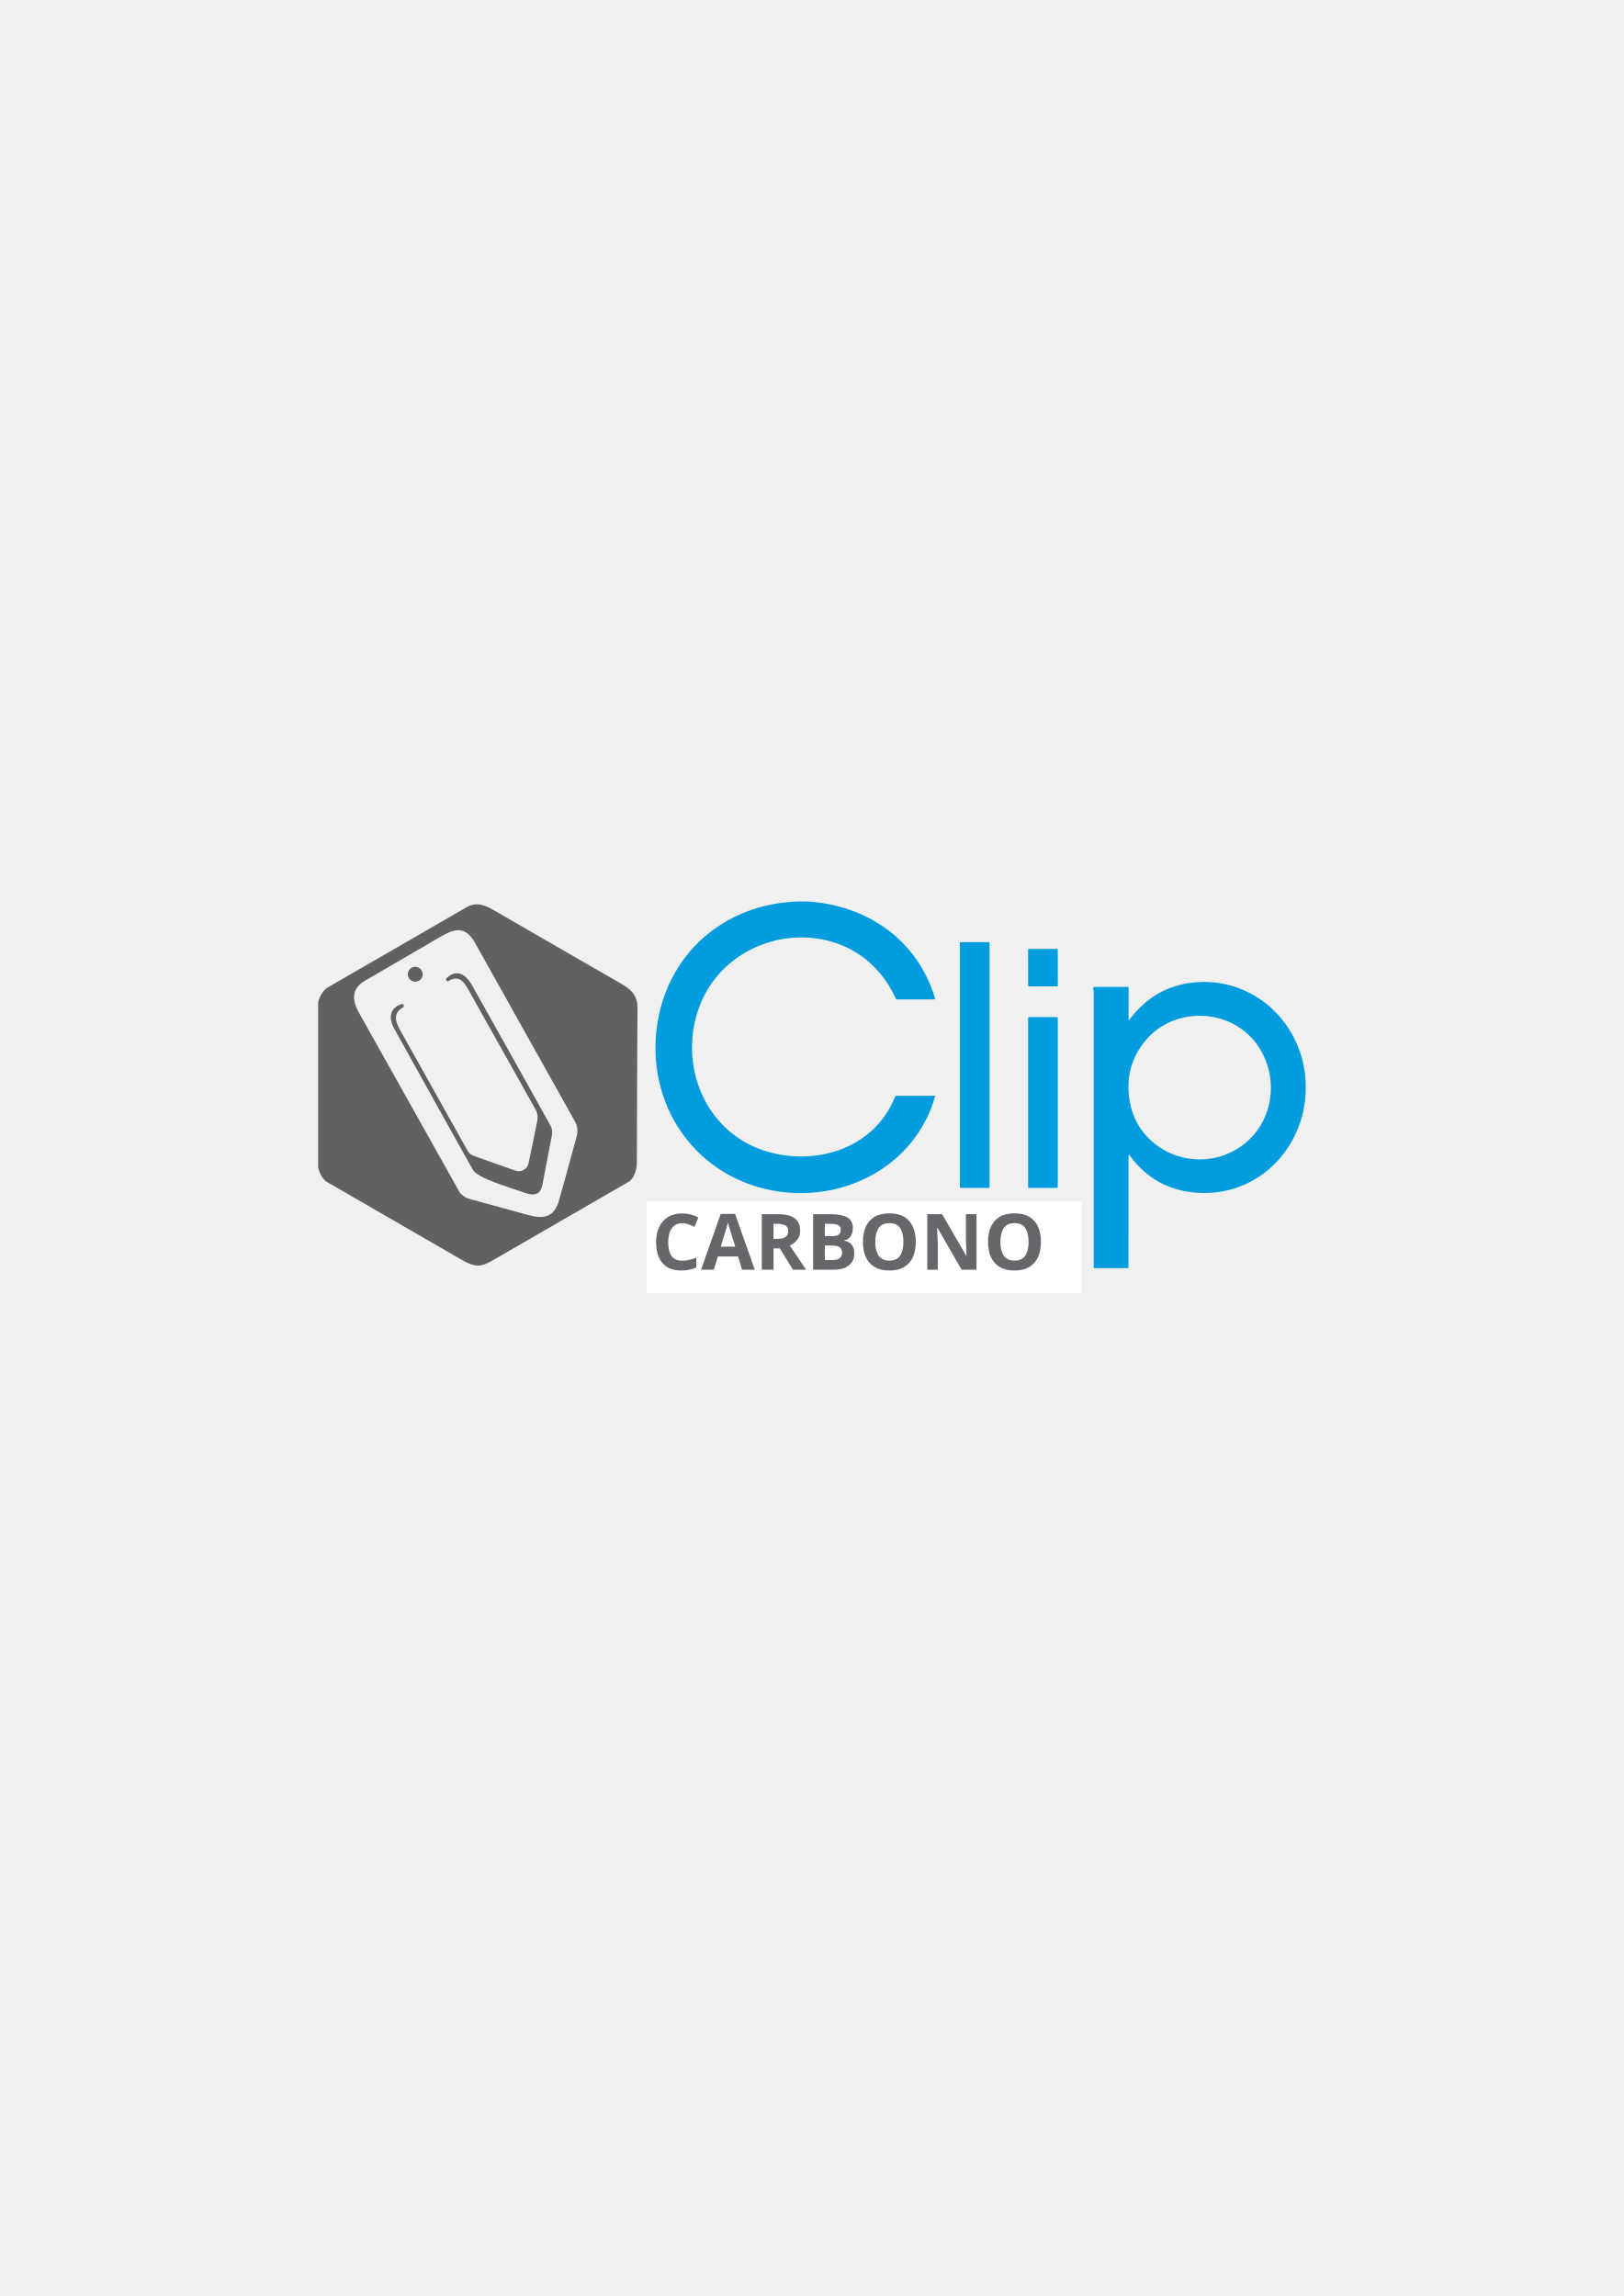
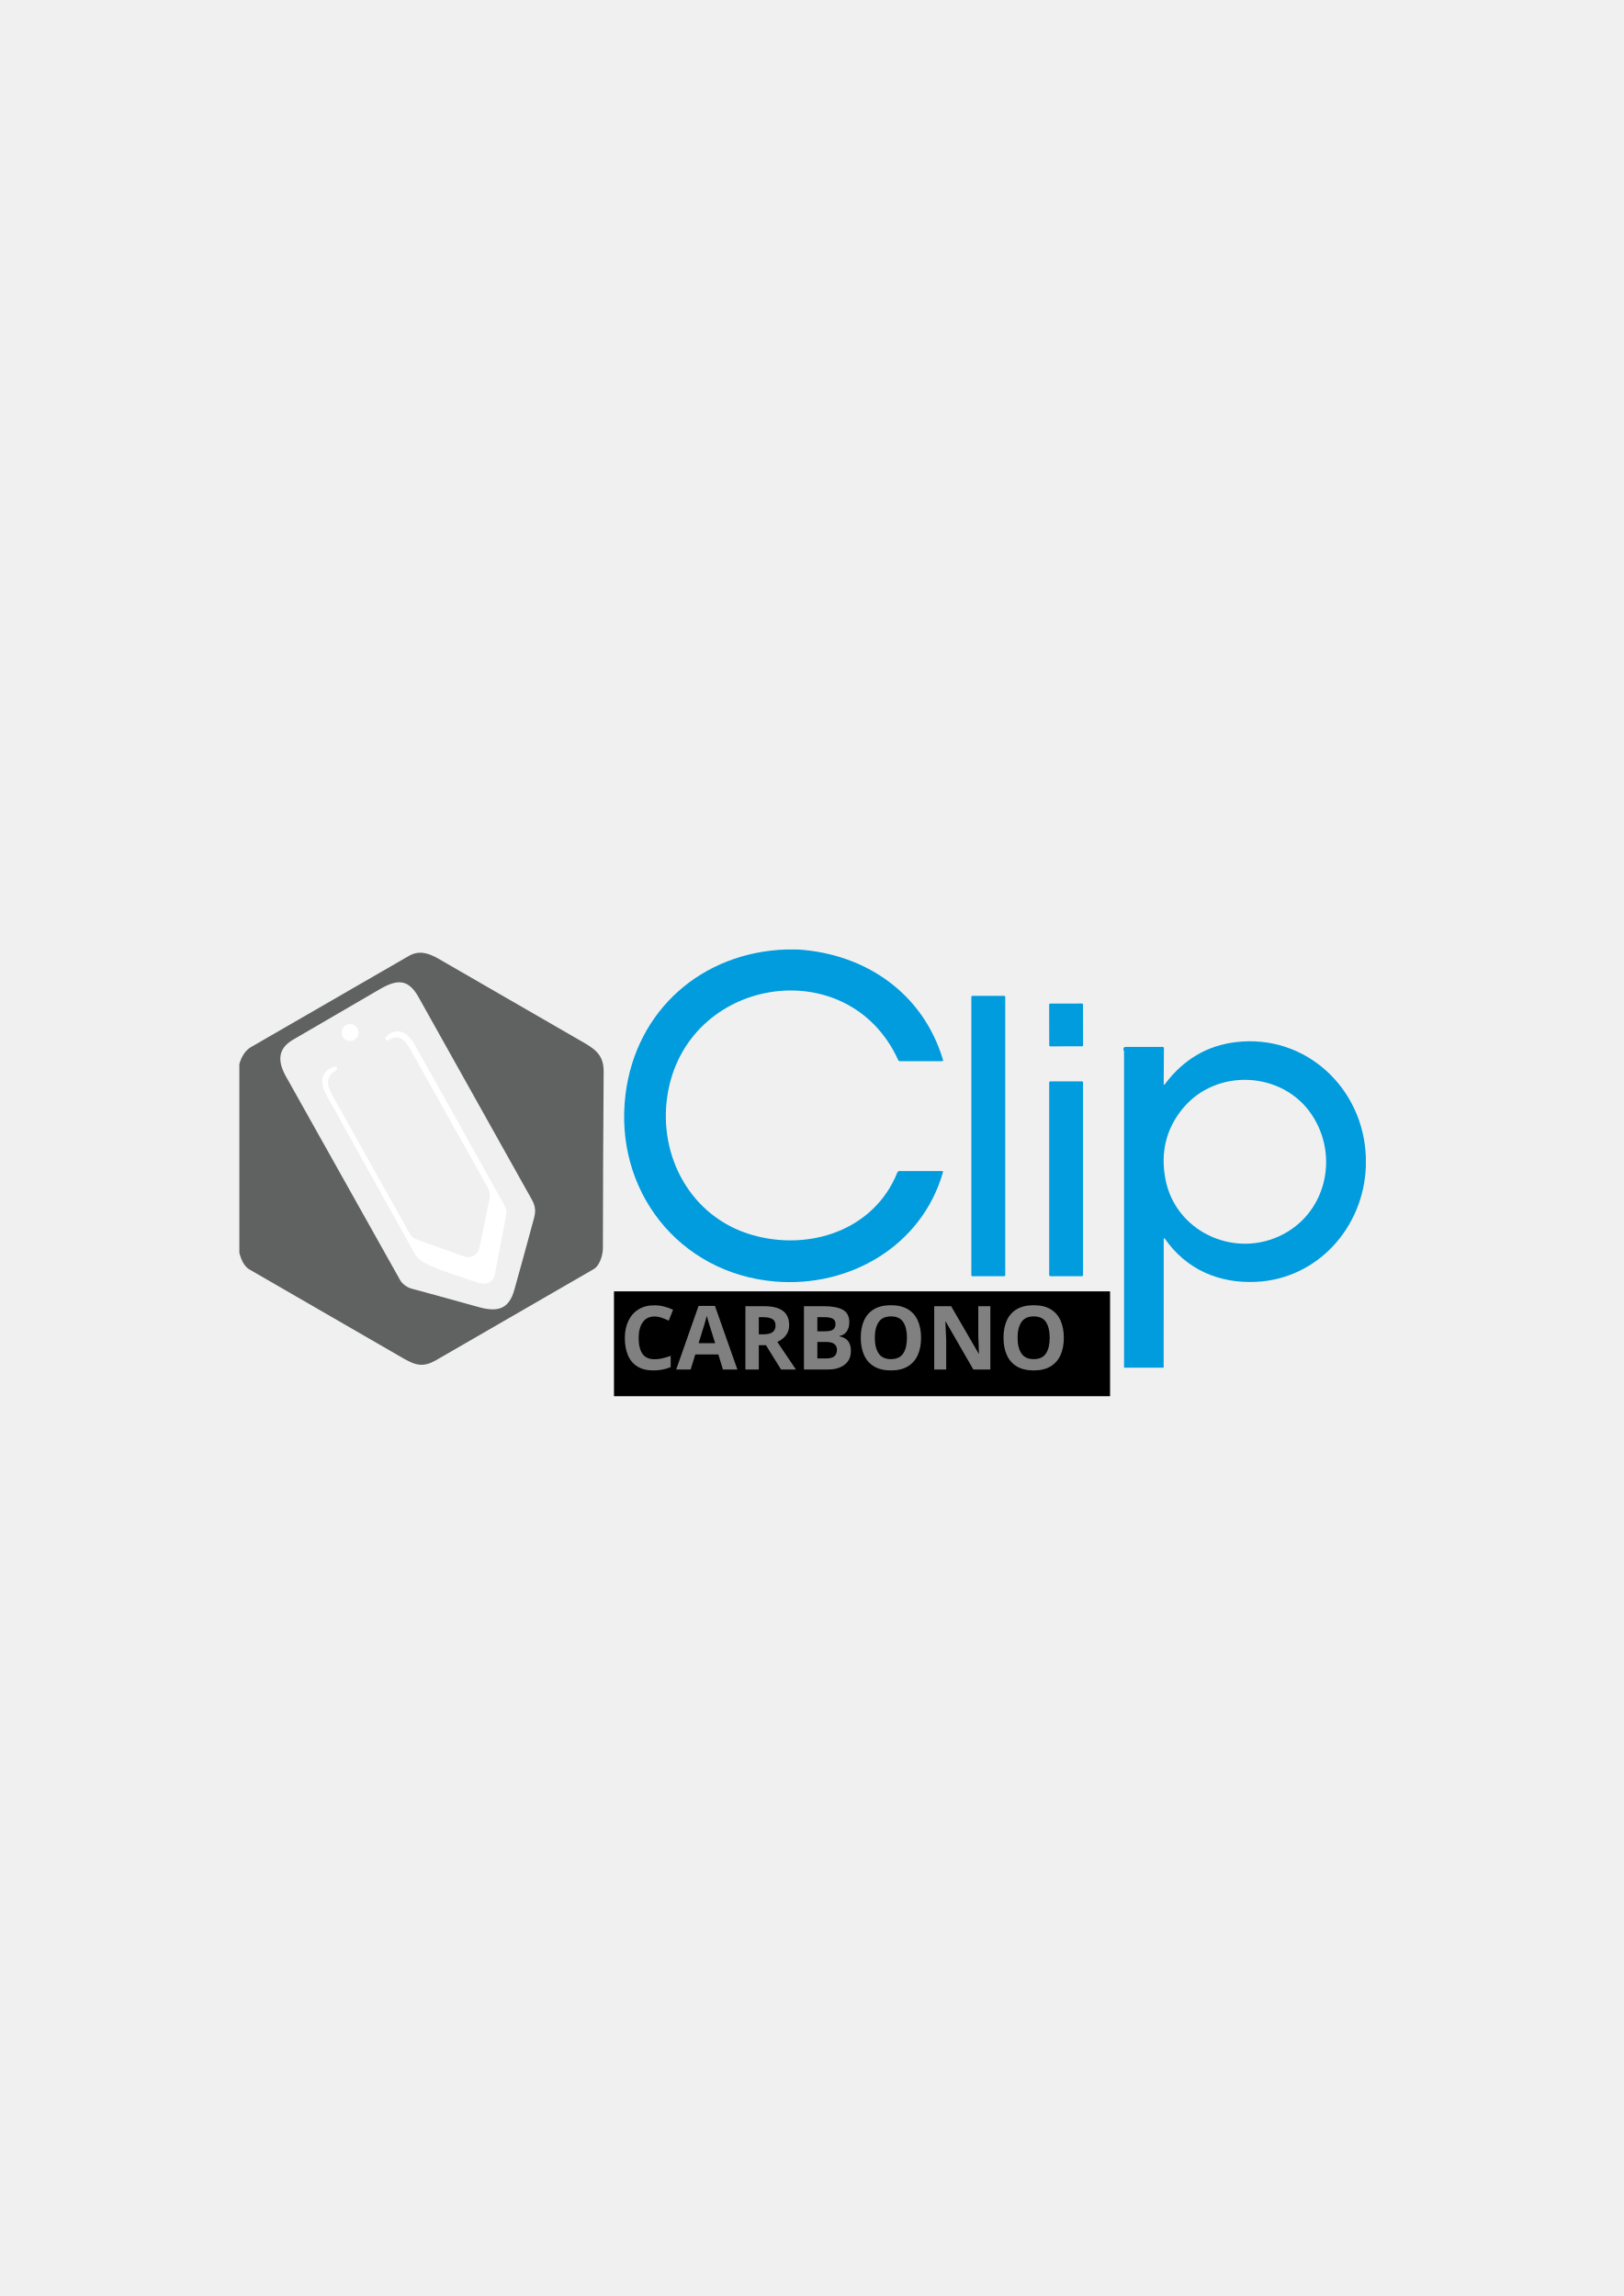
<svg xmlns="http://www.w3.org/2000/svg" width="297mm" height="420mm" viewBox="0 0 297 420" version="1.1" id="svg5">
  <defs id="defs2">
    <rect x="143.882" y="428.08" width="577.907" height="258.037" id="rect236" />
    <rect x="143.882" y="428.08" width="577.907" height="258.037" id="rect236-8" />
    <rect x="356.032" y="0" width="278.544" height="63.456" id="rect366-7-9-4-8" />
  </defs>
  <g id="layer1">
-     <g id="g9022-2" transform="matrix(0.3810518,0,0,0.3810518,52.85601,160.3352)">
-       <path fill="#009cde" d="m 244.09,12 h 4.93 c 28.62,1.85 52.69,18.48 61.06,46.47 Q 310.24,59 309.69,59 H 292 q -0.56,0 -0.79,-0.5 c -21.07,-46.23 -89.54,-35.01 -97.12,15.08 -3.87,25.59 9.99,50.97 35.34,58.45 24.17,7.13 51.64,-1.77 61.42,-26.18 a 0.96,0.95 10.8 0 1 0.89,-0.6 h 17.98 q 0.47,0 0.34,0.45 c -8.93,31.24 -39.5,48.67 -70.68,46.02 C 198.85,148.28 171.44,113.23 176.5,72.85 180.93,37.51 208.67,13.18 244.09,12 Z" id="path220-5" />
-       <path fill="#5f6261" d="M 14,139.67 V 60.22 q 1.47,-5.18 5,-7.21 33.13,-19.13 66.25,-38.26 c 4.28,-2.47 8.19,-1.36 12.56,1.15 q 30.84,17.74 61.64,35.59 c 5.33,3.09 7.89,5.91 7.84,12.01 q -0.28,37.12 -0.32,74.25 c 0,2.99 -1.47,7.38 -3.77,8.71 q -33.18,19.21 -66.39,38.36 c -5.11,2.95 -8.34,2.4 -13.57,-0.61 Q 50.76,165.48 18.31,146.69 15.37,144.98 14,139.67 Z m 67.65,11.47 c 0.91,1.62 2.96,3.08 4.73,3.56 q 14.06,3.8 28.1,7.73 c 7.86,2.19 12.86,1.28 15.23,-7.22 q 4.23,-15.12 8.31,-30.28 c 0.8,-3.01 0.46,-5.15 -0.97,-7.7 Q 113.17,74.64 89.38,32.02 c -4.29,-7.68 -8.94,-7.58 -16.3,-3.3 Q 54.83,39.35 36.57,49.97 c -6.54,3.81 -6.49,9.17 -2.95,15.49 q 24.04,42.82 48.03,85.68 z" id="path222-2" />
-       <rect fill="#009cde" x="322" y="31.51" width="14.26" height="117.98" rx="0.43" id="rect224-5" />
-       <rect fill="#009cde" x="354.683" y="35.382" transform="rotate(-0.1)" width="14.24" height="18" rx="0.42" id="rect226-2" />
-       <circle fill="#5f6261" cx="60.59" cy="46.93" r="3.57" id="circle228-2" />
-       <path fill="#5f6261" d="m 108.69,141.21 a 4.77,4.77 0 0 0 6.27,-3.48 q 2.13,-9.87 4.23,-20.54 0.56,-2.82 -0.82,-5.28 Q 102.06,82.77 85.72,53.66 c -2.23,-3.97 -4.84,-6.19 -9.19,-3.43 a 0.59,0.6 52.9 0 1 -0.75,-0.1 q -0.73,-0.78 -0.19,-1.29 c 5.05,-4.78 9.34,-1.8 12.23,3.34 q 19.19,34.09 37.76,67.53 a 6.21,6.17 35.9 0 1 0.67,4.11 q -2.26,12.16 -4.64,24.34 c -0.91,4.63 -4.09,5.22 -8.18,3.76 -8.44,-3 -22.84,-6.94 -25.21,-11.18 Q 69.24,106.83 50.4,72.84 c -2.63,-4.76 -2.07,-9.83 3.62,-11.57 q 0.99,-0.31 1.09,0.85 0.03,0.44 -0.35,0.66 c -6.37,3.63 -2.44,9.11 0.22,13.89 q 15.44,27.72 30.97,55.38 0.79,1.4 3.24,2.25 10.08,3.52 19.5,6.91 z" id="path230-7" />
-       <path fill="#009cde" d="m 488,99.32 v 3.99 c -0.95,25.66 -20.29,47.25 -46.03,48.55 -15.74,0.8 -29.52,-5.18 -38.57,-18.19 a 0.25,0.25 0 0 0 -0.45,0.14 L 402.92,188 H 386.25 V 55.04 q 0,-0.3 -0.16,-0.56 -0.2,-0.34 -0.05,-0.89 A 0.81,0.82 8.1 0 1 386.82,53 h 15.69 a 0.52,0.52 0 0 1 0.52,0.52 l -0.09,15 q 0,0.81 0.48,0.17 11.68,-15.54 29.86,-17.71 C 462.7,47.47 486.99,70.39 488,99.32 Z M 410.94,78.94 q -10.55,12.85 -7.24,29.88 c 4.16,21.46 27.88,32.88 47.63,23.94 19.85,-8.97 25.72,-33.63 13.85,-51.32 -12.29,-18.3 -40.16,-19.66 -54.24,-2.5 z" id="path232-2" />
-       <rect fill="#009cde" x="354.76" y="67.5" width="14.24" height="82" rx="0.5" id="rect234-6" />
-       <path fill="#68666a" d="m 183.42,188 h -0.98 q -3.64,0.16 -4.66,-2.03 c -8.74,-18.66 16.19,-31.39 25.92,-13.2 q 0.24,0.47 -0.24,0.68 c -3.86,1.67 -4.03,-1.42 -5.78,-2.94 -12.1,-10.47 -25.49,8.65 -13.9,16.54 q 0.53,0.36 0,0.71 z" id="path236-8" />
-       <path fill="#68666a" d="m 290.93,188 h -0.7 l -3.52,-0.25 a 0.92,0.92 0 0 1 -0.73,-0.44 q -5.27,-8.46 -0.9,-15.97 c 10.27,-17.63 36.25,-0.43 23.91,15.94 q -0.35,0.47 -0.94,0.47 h -3.78 q -0.8,0 -0.2,-0.53 c 6.26,-5.57 5.68,-14.32 -1.6,-18.35 -11.29,-6.26 -21.8,9.56 -11.23,18.37 q 0.34,0.28 -0.01,0.54 z" id="path238-9" />
-       <path fill="#68666a" d="m 362.49,188 q -0.3,0.07 -0.5,0 l -0.68,-0.29 q -0.52,-0.22 -0.08,-0.57 c 9.99,-8.1 1.18,-23.79 -11.07,-18.49 -7.02,3.03 -8.43,13.56 -1.87,18.4 q 0.39,0.29 0.1,0.67 l -0.21,0.28 h -0.97 l -3.08,-0.23 q -0.46,-0.04 -0.74,-0.41 c -12.4,-16.82 14.2,-33.63 24.06,-15.85 2.29,4.14 3.25,17.4 -4.96,16.49 z" id="path240-8" />
-       <path fill="#68666a" d="m 217.11,170.02 q -0.44,-1.23 -0.88,0 l -6.12,17.1 q -0.23,0.63 -0.9,0.63 h -2.62 q -0.63,0 -0.41,-0.59 l 7.8,-21.06 a 2.83,2.83 0 0 1 5.31,-0.01 l 7.85,21.02 q 0.24,0.64 -0.45,0.64 h -2.57 q -0.67,0 -0.9,-0.63 z" id="path242-2" />
-       <path fill="#68666a" d="m 249.92,188 h -0.46 q -1.13,-0.38 -2.47,-0.23 -0.46,0.04 -0.76,-0.31 l -4.47,-5.24 a 1.33,1.34 69.9 0 0 -1.02,-0.47 h -4.24 q -0.5,0 -0.5,0.5 v 4.88 q 0,0.62 -0.62,0.62 h -2.5 q -0.63,0 -0.63,-0.62 v -21.89 q 0,-0.6 0.6,-0.63 c 6.28,-0.32 14.04,-1.22 17.09,3.93 2.74,4.63 1.06,10.13 -3.91,12.4 a 0.61,0.62 56.2 0 0 -0.2,0.98 l 4.7,5.07 q 0.42,0.46 -0.12,0.75 z m -13.93,-19.43 0.02,9.32 a 0.59,0.59 0 0 0 0.59,0.59 l 5.45,-0.01 a 5.16,5.48 89.9 0 0 5.47,-5.17 v -0.18 a 5.16,5.48 89.9 0 0 -5.49,-5.15 l -5.45,0.01 a 0.59,0.59 0 0 0 -0.59,0.59 z" id="path244-5" />
-       <path fill="#68666a" d="m 276.41,188 h -0.45 l -0.41,-0.32 q -0.33,-0.26 -0.1,-0.61 3.35,-5.01 -1.35,-8.98 -0.46,-0.39 -1.07,-0.4 l -11.17,-0.2 q -0.66,-0.02 -0.66,0.65 l 0.07,8.97 q 0.01,0.64 -0.63,0.64 h -2.39 q -0.75,0 -0.75,-0.75 v -21.79 q 0,-0.68 0.68,-0.69 c 6.56,-0.09 21.21,-2.14 17.52,10.05 q -0.14,0.47 0.27,0.75 6.38,4.26 3.83,11.83 -0.18,0.52 -0.72,0.57 z m -15.17,-19.68 0.02,5.78 a 0.24,0.24 0 0 0 0.24,0.24 l 8.13,-0.03 a 3.06,3.09 89.8 0 0 3.08,-3.07 v -0.14 a 3.06,3.09 89.8 0 0 -3.1,-3.05 l -8.13,0.03 a 0.24,0.24 0 0 0 -0.24,0.24 z" id="path246-6" />
-       <path fill="#68666a" d="m 320.21,172.81 0.06,14.3 q 0,0.64 -0.63,0.64 h -2.39 q -0.75,0 -0.75,-0.75 v -21.06 a 1.81,1.81 0 0 1 3.35,-0.94 l 11.83,19.4 a 0.35,0.34 29.2 0 0 0.64,-0.18 l -0.13,-19.06 q -0.01,-0.66 0.65,-0.66 h 2.3 a 0.64,0.64 0 0 1 0.64,0.64 v 21.97 q 0,0.64 -0.64,0.64 h -4.62 q -0.53,0 -0.8,-0.45 l -8.9,-14.66 a 0.33,0.33 0 0 0 -0.61,0.17 z" id="path248-4" />
-       <path fill="#68666a" d="m 198.47,188 h -2.04 l 3.43,-4.39 q 0.29,-0.37 0.76,-0.37 l 2.48,0.03 q 0.67,0 0.51,0.65 -1.06,4.37 -5.14,4.08 z" id="path250-3" />
-       <rect style="fill:#ffffff;fill-opacity:1;stroke:none;stroke-width:1.462;stroke-linecap:round;stroke-dasharray:none;stroke-opacity:1" id="rect5408-8" width="208.739" height="44.129" x="171.628" y="155.871" />
-       <text xml:space="preserve" id="text364-4-9-6-5" style="font-weight:bold;font-size:37.333px;font-family:Nasalization;-inkscape-font-specification:'Nasalization Bold';text-align:center;white-space:pre;shape-inside:url(#rect366-7-9-4-8);display:inline;fill:#68666a;fill-opacity:1;stroke-width:0.945" transform="translate(-220.2906,156.7442)">
-         <tspan x="394.318" y="32.024" id="tspan4711">CARBONO</tspan>
-       </text>
-     </g>
+     <path fill="#009cde" d="m 143.791,173.688 h 2.143 c 12.44,0.804 22.903,8.033 26.541,20.199 q 0.07,0.23 -0.17,0.23 h -7.689 q -0.243,0 -0.343,-0.217 c -9.159,-20.095 -38.921,-15.218 -42.215,6.555 -1.682,11.123 4.342,22.155 15.361,25.407 10.506,3.099 22.446,-0.769 26.698,-11.38 a 0.417,0.413 10.8 0 1 0.387,-0.261 h 7.815 q 0.204,0 0.148,0.196 c -3.882,13.579 -17.17,21.156 -30.723,20.004 -17.617,-1.495 -29.532,-16.731 -27.332,-34.283 1.926,-15.361 13.983,-25.937 29.38,-26.45 z" id="path220-5" style="stroke-width:0.435" />
+     <path fill="#5f6261" d="m 43.777,229.182 v -34.535 q 0.639,-2.252 2.173,-3.134 14.401,-8.315 28.797,-16.631 c 1.86,-1.074 3.56,-0.591 5.459,0.5 q 13.405,7.711 26.793,15.47 c 2.317,1.343 3.43,2.569 3.408,5.22 q -0.122,16.135 -0.139,32.274 c 0,1.3 -0.639,3.208 -1.639,3.786 q -14.422,8.35 -28.858,16.674 c -2.221,1.282 -3.625,1.043 -5.899,-0.265 q -14.118,-8.141 -28.223,-16.309 -1.278,-0.743 -1.873,-3.051 z m 29.406,4.986 c 0.396,0.704 1.287,1.339 2.056,1.547 q 6.111,1.652 12.214,3.36 c 3.417,0.952 5.59,0.556 6.62,-3.138 q 1.839,-6.572 3.612,-13.162 c 0.348,-1.308 0.2,-2.239 -0.422,-3.347 Q 86.884,200.916 76.543,182.39 c -1.865,-3.338 -3.886,-3.295 -7.085,-1.434 q -7.933,4.621 -15.87,9.237 c -2.843,1.656 -2.821,3.986 -1.282,6.733 q 10.45,18.613 20.877,37.243 z" id="path222-2" style="stroke-width:0.435" />
+     <rect fill="#009cde" x="177.656" y="182.168" width="6.198" height="51.283" rx="0.187" id="rect224-5" style="stroke-width:0.435" />
+     <rect fill="#009cde" x="191.569" y="183.917" transform="rotate(-0.1)" width="6.19" height="7.824" rx="0.183" id="rect226-2" style="stroke-width:0.435" />
+     <circle fill="#5f6261" cx="64.028" cy="188.871" r="1.552" id="circle228-2" style="stroke-width:0.435;fill:#ffffff;fill-opacity:1" />
+     <path fill="#5f6261" d="m 84.936,229.852 a 2.073,2.073 0 0 0 2.725,-1.513 q 0.926,-4.29 1.839,-8.928 0.243,-1.226 -0.356,-2.295 -7.09,-12.666 -14.192,-25.32 c -0.969,-1.726 -2.104,-2.691 -3.995,-1.491 a 0.256,0.261 52.9 0 1 -0.326,-0.043 q -0.317,-0.339 -0.083,-0.561 c 2.195,-2.078 4.06,-0.782 5.316,1.452 q 8.341,14.818 16.413,29.353 a 2.699,2.682 35.9 0 1 0.291,1.786 q -0.982,5.286 -2.017,10.58 c -0.396,2.013 -1.778,2.269 -3.556,1.634 -3.669,-1.304 -9.928,-3.017 -10.958,-4.86 Q 67.788,214.908 59.599,200.133 c -1.143,-2.069 -0.9,-4.273 1.574,-5.029 q 0.43,-0.135 0.474,0.369 0.013,0.191 -0.152,0.287 c -2.769,1.578 -1.061,3.96 0.096,6.038 q 6.711,12.049 13.462,24.072 0.343,0.609 1.408,0.978 4.381,1.53 8.476,3.004 z" id="path230-7" style="stroke-width:0.435;fill:#ffffff;fill-opacity:1" />
+     <path fill="#009cde" d="m 249.812,211.643 v 1.734 c -0.413,11.154 -8.819,20.538 -20.008,21.103 -6.842,0.348 -12.832,-2.252 -16.765,-7.907 a 0.109,0.109 0 0 0 -0.196,0.061 l -0.013,23.555 h -7.246 v -57.794 q 0,-0.13 -0.07,-0.243 -0.087,-0.148 -0.022,-0.387 a 0.352,0.356 8.1 0 1 0.339,-0.256 h 6.82 a 0.226,0.226 0 0 1 0.226,0.226 l -0.039,6.52 q 0,0.352 0.209,0.074 5.077,-6.755 12.979,-7.698 c 12.788,-1.526 23.346,8.437 23.785,21.012 z m -33.496,-8.859 q -4.586,5.586 -3.147,12.988 c 1.808,9.328 12.119,14.292 20.703,10.406 8.628,-3.899 11.18,-14.618 6.02,-22.307 -5.342,-7.955 -17.456,-8.546 -23.577,-1.087 z" id="path232-2" style="stroke-width:0.435" />
+     <rect fill="#009cde" x="191.896" y="197.812" width="6.19" height="35.643" rx="0.217" id="rect234-6" style="stroke-width:0.435" />
+     <path fill="#68666a" d="m 117.419,250.19 h -0.426 q -1.582,0.07 -2.026,-0.882 c -3.799,-8.111 7.037,-13.644 11.267,-5.738 q 0.104,0.204 -0.104,0.296 c -1.678,0.726 -1.752,-0.617 -2.512,-1.278 -5.26,-4.551 -11.08,3.76 -6.042,7.189 q 0.23,0.156 0,0.309 z" id="path236-8" style="stroke-width:0.435" />
+     <path fill="#68666a" d="m 164.151,250.19 h -0.304 l -1.53,-0.109 a 0.4,0.4 0 0 1 -0.317,-0.191 q -2.291,-3.677 -0.391,-6.942 c 4.464,-7.663 15.757,-0.187 10.393,6.929 q -0.152,0.204 -0.409,0.204 h -1.643 q -0.348,0 -0.087,-0.23 c 2.721,-2.421 2.469,-6.225 -0.695,-7.976 -4.907,-2.721 -9.476,4.155 -4.881,7.985 q 0.148,0.122 -0.004,0.235 z" id="path238-9" style="stroke-width:0.435" />
+     <path fill="#68666a" d="m 195.256,250.19 q -0.13,0.03 -0.217,0 l -0.296,-0.126 q -0.226,-0.096 -0.035,-0.248 c 4.342,-3.521 0.513,-10.341 -4.812,-8.037 -3.051,1.317 -3.664,5.894 -0.813,7.998 q 0.17,0.126 0.043,0.291 l -0.091,0.122 h -0.422 l -1.339,-0.1 q -0.2,-0.017 -0.322,-0.178 c -5.39,-7.311 6.172,-14.618 10.458,-6.89 0.995,1.8 1.413,7.563 -2.156,7.168 z" id="path240-8" style="stroke-width:0.435" />
+     <path fill="#68666a" d="m 132.063,242.375 q -0.191,-0.535 -0.383,0 l -2.66,7.433 q -0.1,0.274 -0.391,0.274 h -1.139 q -0.274,0 -0.178,-0.256 l 3.39,-9.154 a 1.23,1.23 0 0 1 2.308,-0.004 l 3.412,9.137 q 0.104,0.278 -0.196,0.278 h -1.117 q -0.291,0 -0.391,-0.274 z" id="path242-2" style="stroke-width:0.435" />
+     <path fill="#68666a" d="m 146.325,250.19 h -0.2 q -0.491,-0.165 -1.074,-0.1 -0.2,0.017 -0.33,-0.135 l -1.943,-2.278 a 0.578,0.582 69.9 0 0 -0.443,-0.204 h -1.843 q -0.217,0 -0.217,0.217 v 2.121 q 0,0.27 -0.27,0.27 h -1.087 q -0.274,0 -0.274,-0.27 v -9.515 q 0,-0.261 0.261,-0.274 c 2.73,-0.139 6.103,-0.53 7.429,1.708 1.191,2.013 0.461,4.403 -1.7,5.39 a 0.265,0.269 56.2 0 0 -0.087,0.426 l 2.043,2.204 q 0.183,0.2 -0.052,0.326 z m -6.055,-8.446 0.009,4.051 a 0.256,0.256 0 0 0 0.256,0.256 l 2.369,-0.004 a 2.243,2.382 89.9 0 0 2.378,-2.247 v -0.078 a 2.243,2.382 89.9 0 0 -2.386,-2.239 l -2.369,0.004 a 0.256,0.256 0 0 0 -0.256,0.256 z" id="path244-5" style="stroke-width:0.435" />
+     <path fill="#68666a" d="m 157.839,250.19 h -0.196 l -0.178,-0.139 q -0.143,-0.113 -0.043,-0.265 1.456,-2.178 -0.587,-3.903 -0.2,-0.17 -0.465,-0.174 l -4.855,-0.087 q -0.287,-0.009 -0.287,0.283 l 0.03,3.899 q 0.004,0.278 -0.274,0.278 h -1.039 q -0.326,0 -0.326,-0.326 v -9.472 q 0,-0.296 0.296,-0.3 c 2.851,-0.039 9.219,-0.93 7.615,4.368 q -0.061,0.204 0.117,0.326 2.773,1.852 1.665,5.142 -0.078,0.226 -0.313,0.248 z m -6.594,-8.554 0.009,2.512 a 0.104,0.104 0 0 0 0.104,0.104 l 3.534,-0.013 a 1.33,1.343 89.8 0 0 1.339,-1.334 v -0.061 a 1.33,1.343 89.8 0 0 -1.347,-1.326 l -3.534,0.013 a 0.104,0.104 0 0 0 -0.104,0.104 z" id="path246-6" style="stroke-width:0.435" />
+     <path fill="#68666a" d="m 176.878,243.587 0.026,6.216 q 0,0.278 -0.274,0.278 h -1.039 q -0.326,0 -0.326,-0.326 v -9.154 a 0.787,0.787 0 0 1 1.456,-0.409 l 5.142,8.433 a 0.152,0.148 29.2 0 0 0.278,-0.078 l -0.057,-8.285 q -0.004,-0.287 0.283,-0.287 h 1 a 0.278,0.278 0 0 1 0.278,0.278 v 9.55 q 0,0.278 -0.278,0.278 h -2.008 q -0.23,0 -0.348,-0.196 l -3.869,-6.372 a 0.143,0.143 0 0 0 -0.265,0.074 z" id="path248-4" style="stroke-width:0.435" />
+     <path fill="#68666a" d="m 123.961,250.19 h -0.887 l 1.491,-1.908 q 0.126,-0.161 0.33,-0.161 l 1.078,0.013 q 0.291,0 0.222,0.283 -0.461,1.9 -2.234,1.773 z" id="path250-3" style="stroke-width:0.435" />
+     <rect style="fill:#000000;fill-opacity:1;stroke:none;stroke-width:0.635;stroke-linecap:round;stroke-dasharray:none;stroke-opacity:1" id="rect5408-8" width="90.733" height="19.182" x="112.294" y="236.224" />
+     <text xml:space="preserve" id="text364-4-9-6-5" style="font-weight:bold;font-size:37.333px;font-family:Nasalization;-inkscape-font-specification:'Nasalization Bold';text-align:center;white-space:pre;shape-inside:url(#rect366-7-9-4-8);display:inline;fill:#808080;fill-opacity:1;stroke-width:0.945" transform="matrix(0.4346726,0,0,0.4346726,-58.06268,236.604)">
+       <tspan x="394.318" y="32.024" id="tspan6565">CARBONO</tspan>
+     </text>
  </g>
</svg>
